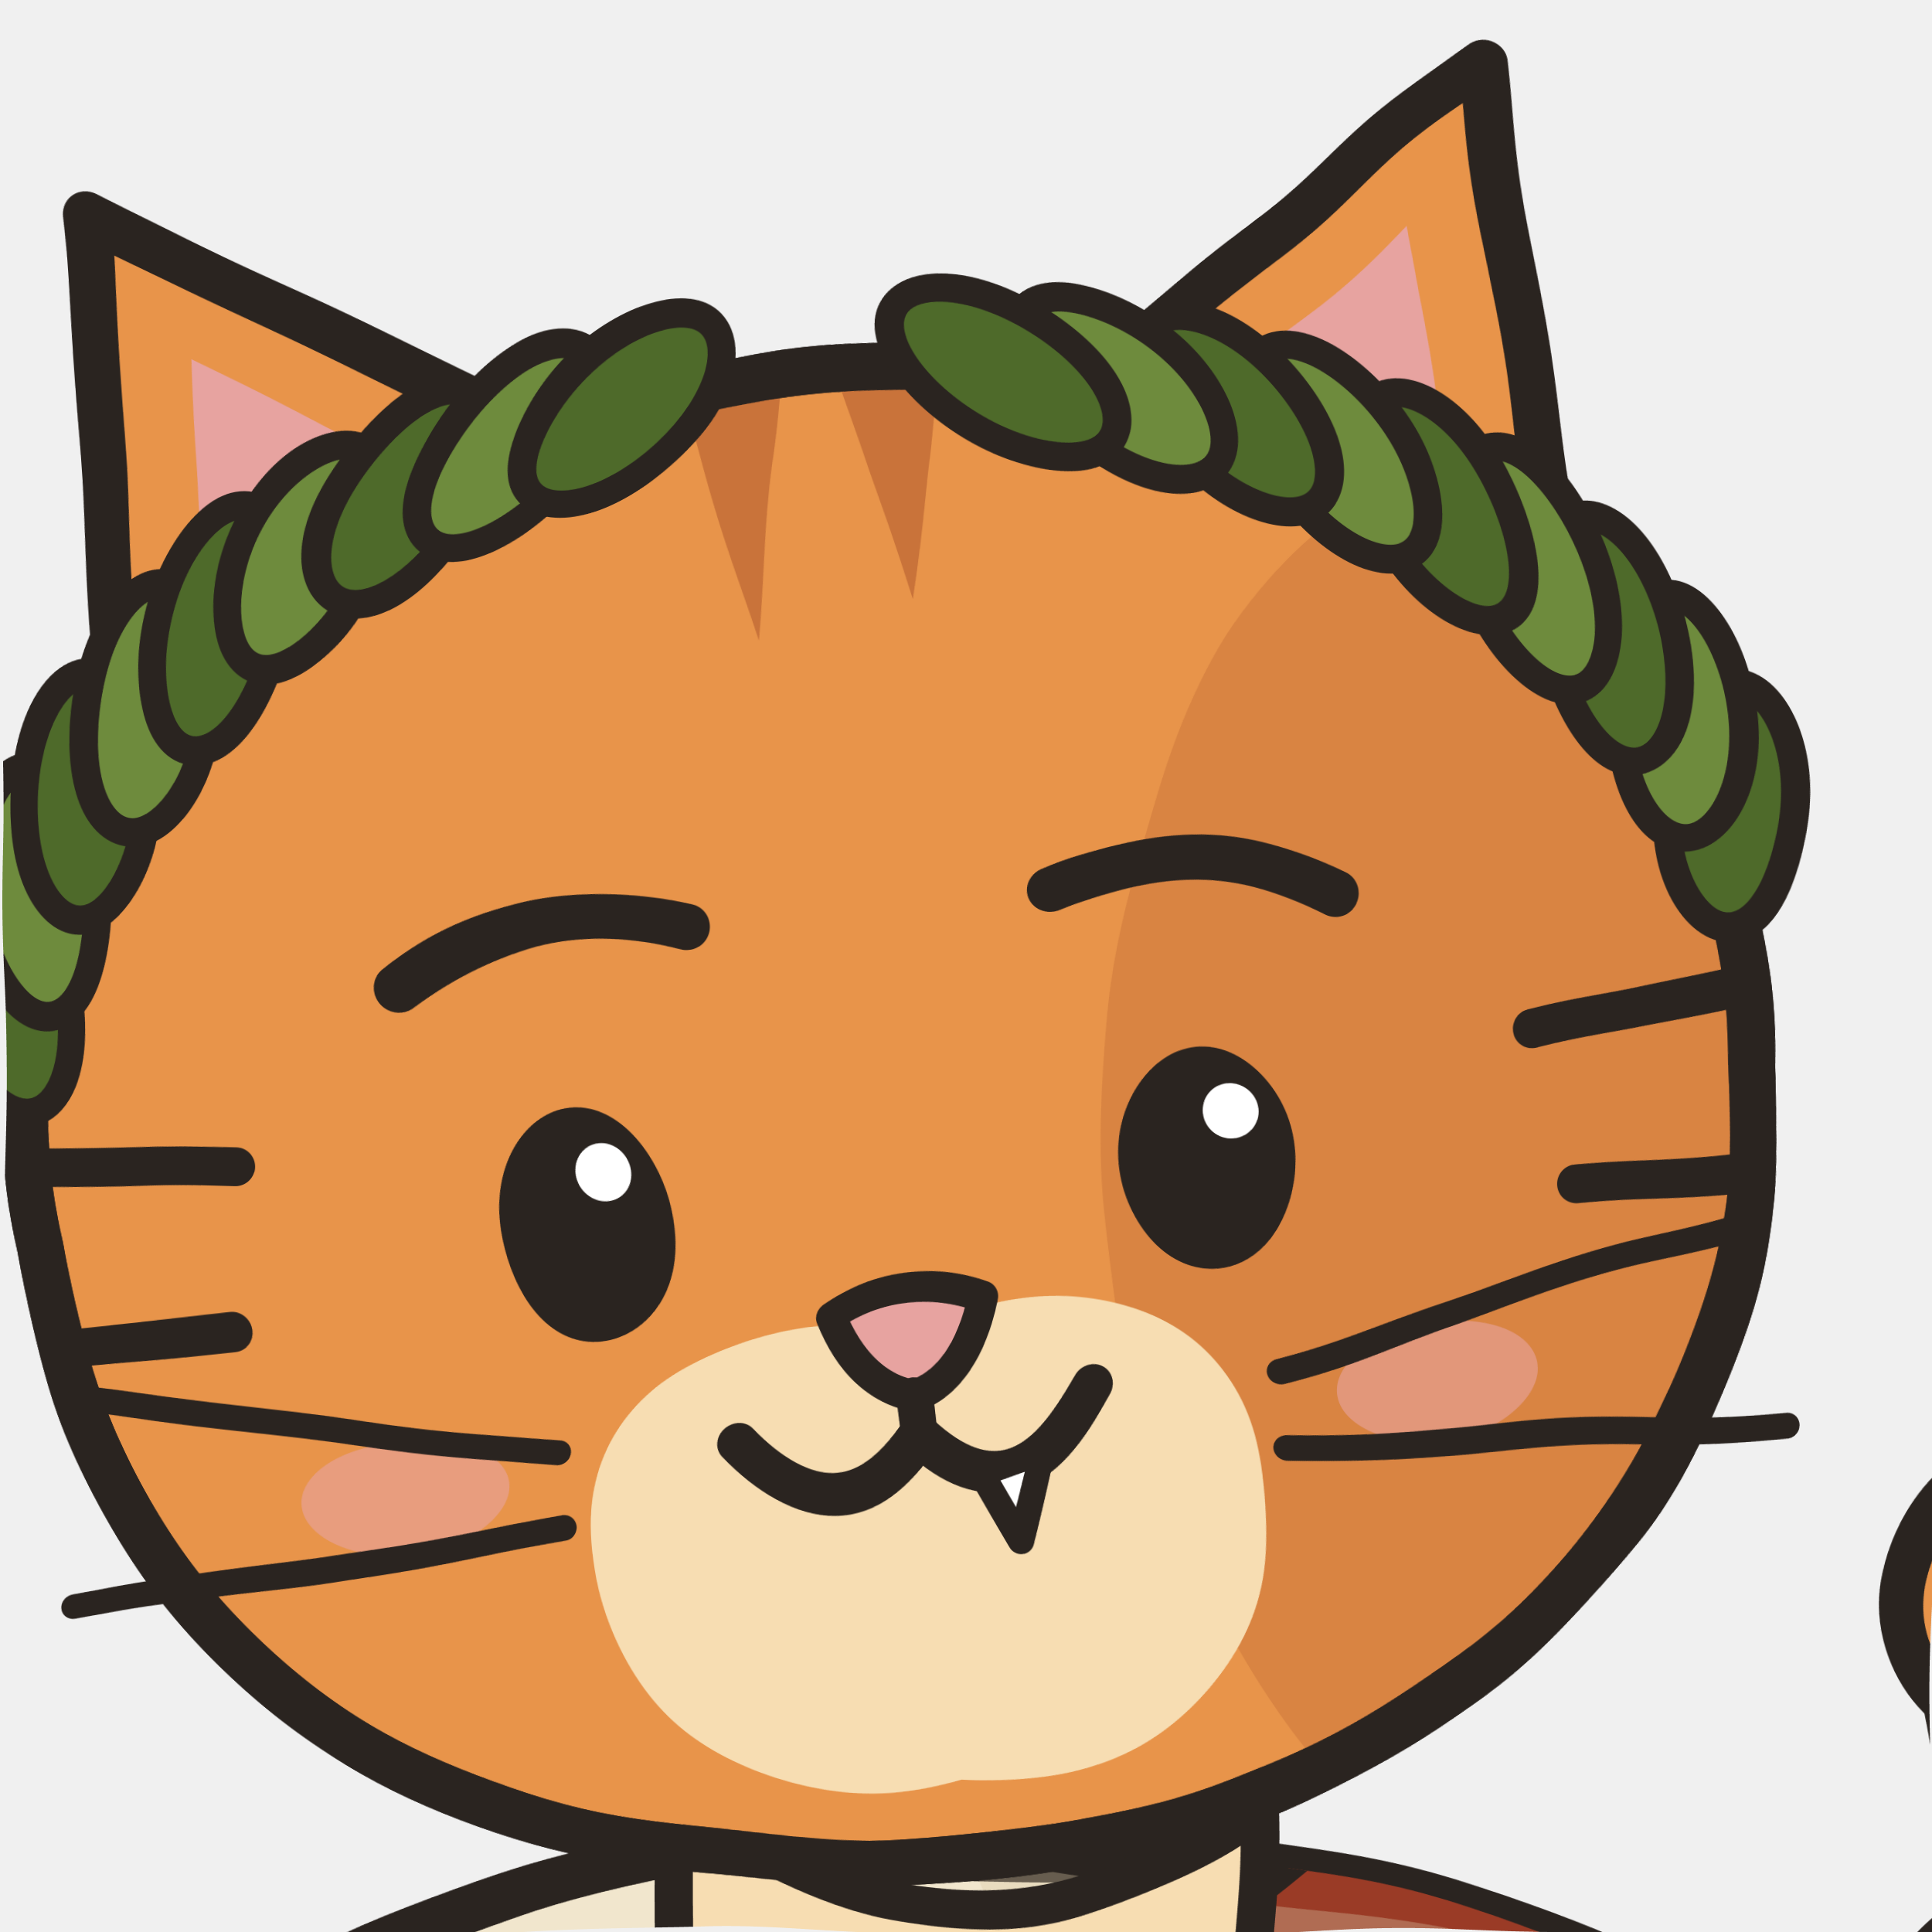
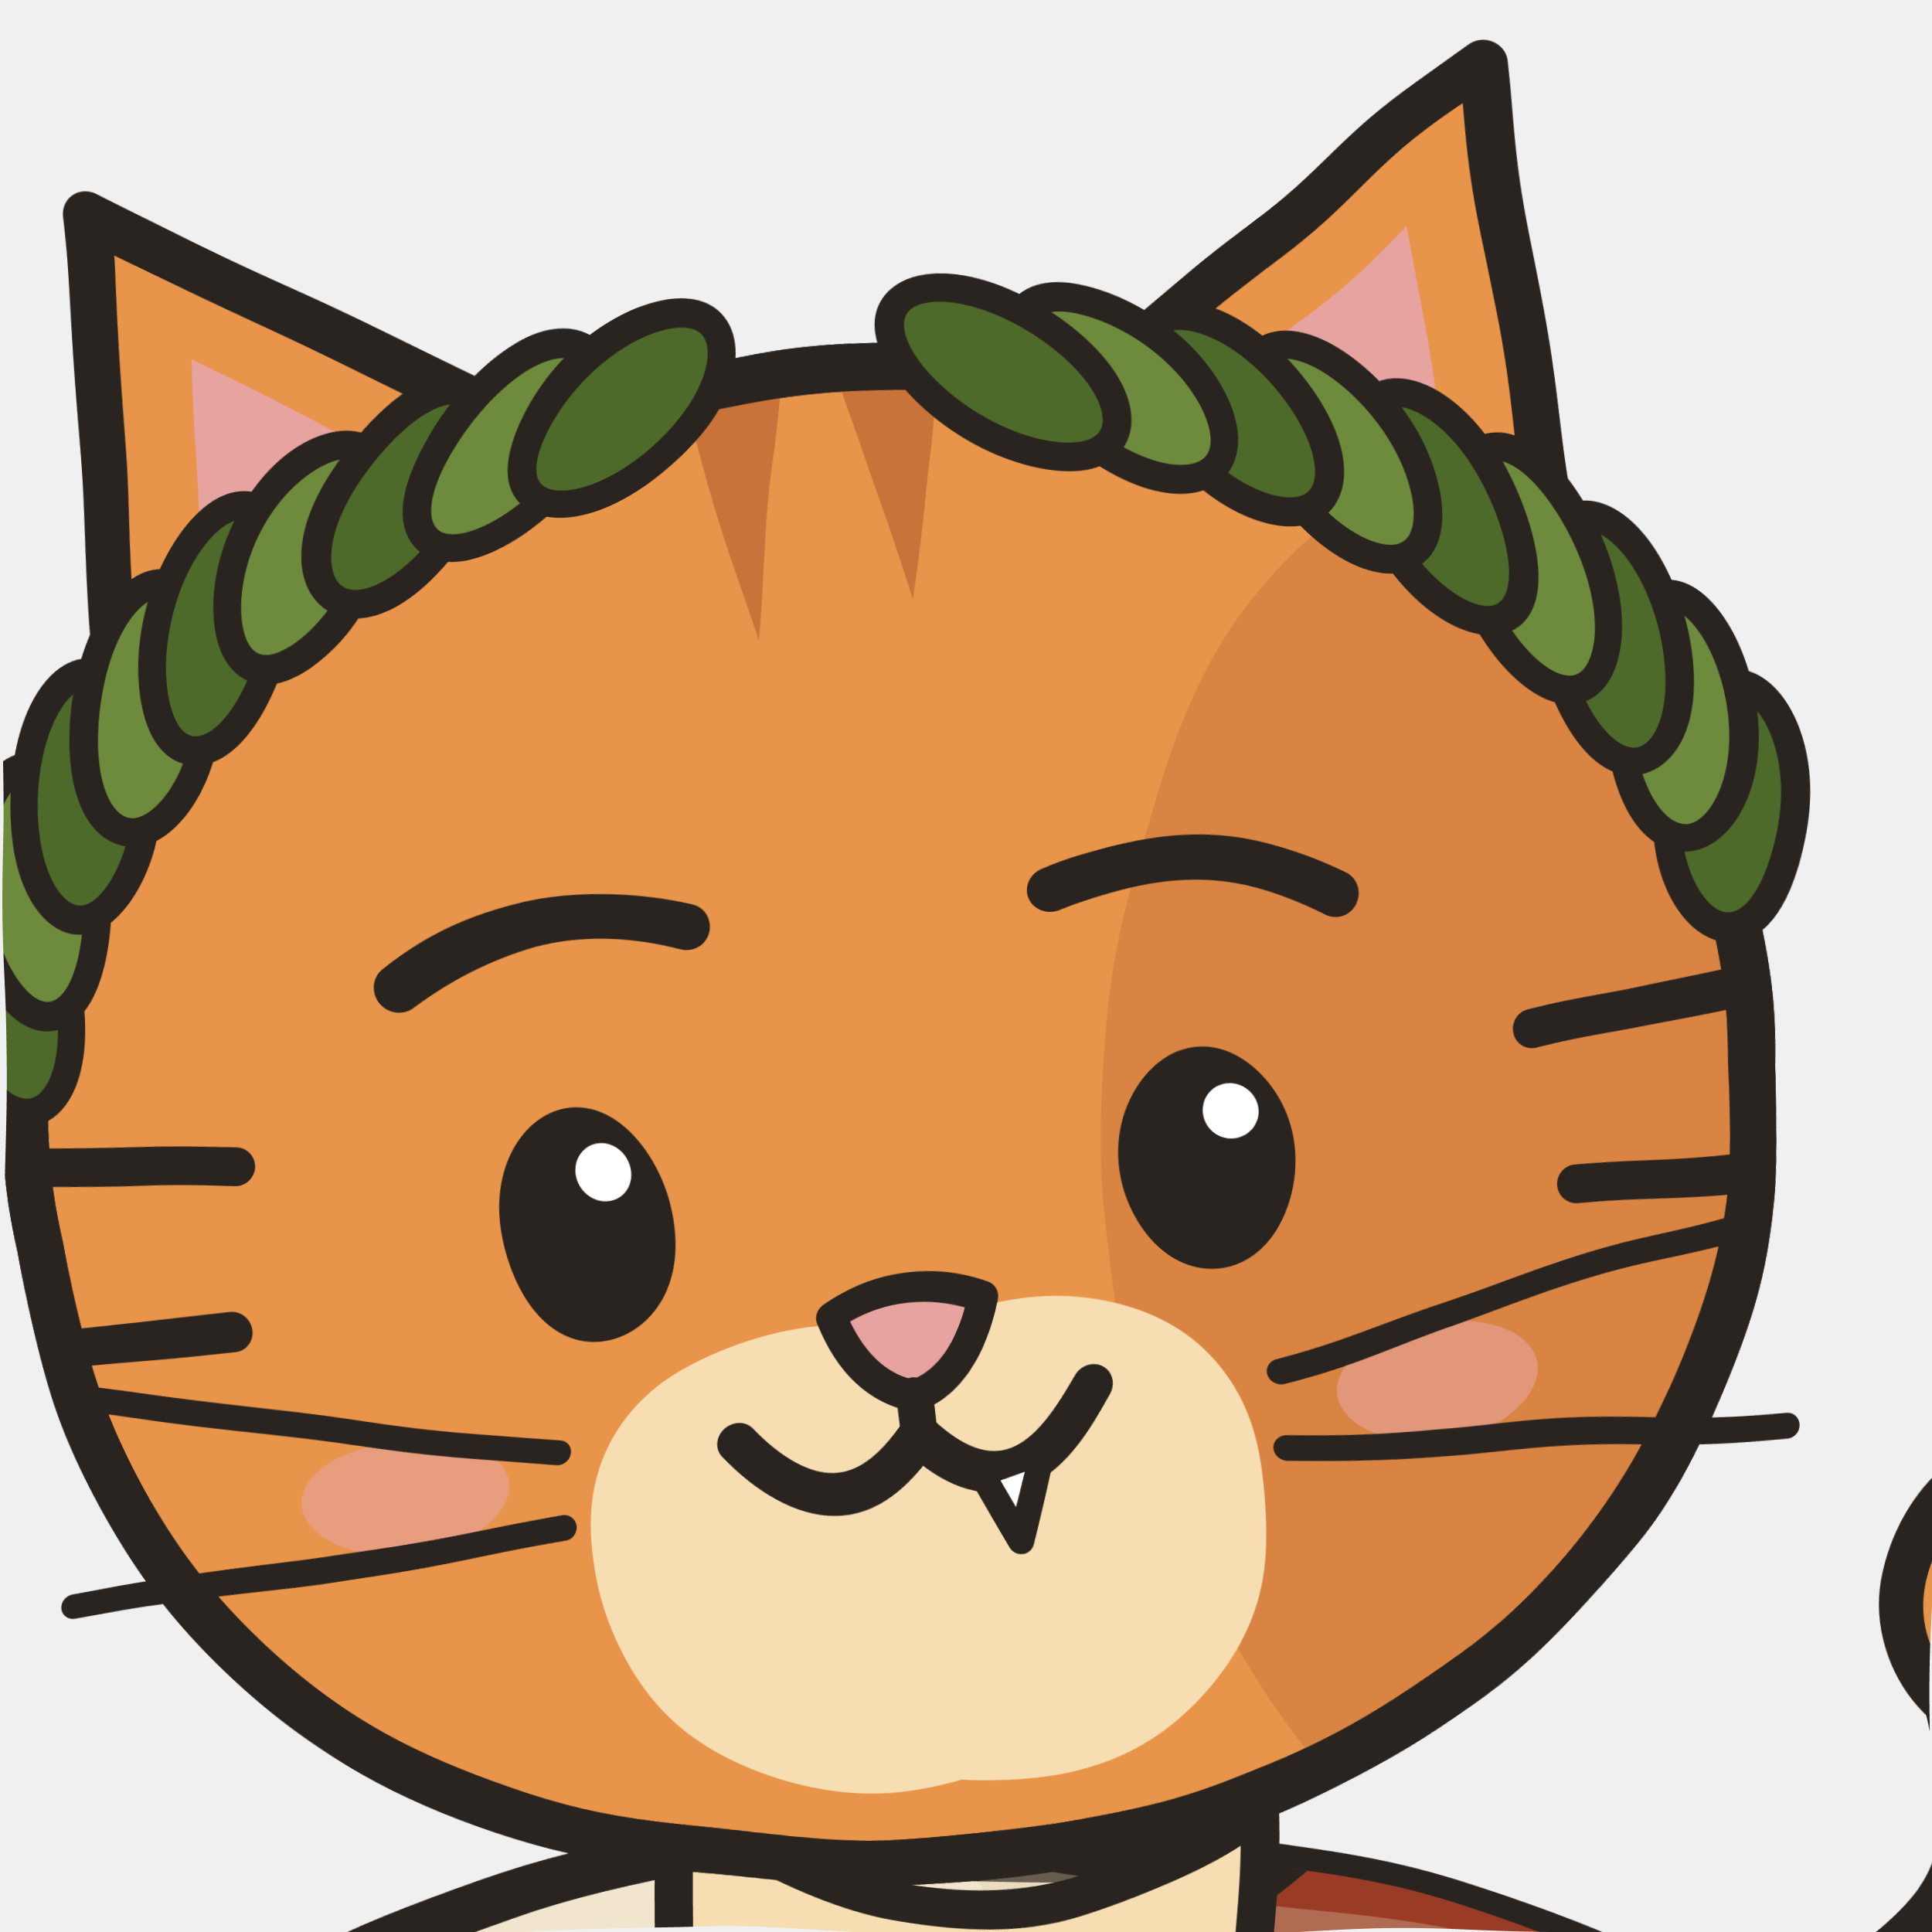
<svg xmlns="http://www.w3.org/2000/svg" viewBox="46 22 148 148" width="148" height="148">
  <defs>
    <filter id="rough" x="-5%" y="-5%" width="110%" height="110%">
      <feTurbulence type="fractalNoise" baseFrequency="0.035" numOctaves="2" seed="7" result="n" />
      <feDisplacementMap in="SourceGraphic" in2="n" scale="2.2" />
    </filter>
    <clipPath id="head">
      <path d="M54,96 C50,56 84,36 120,36 C156,36 190,56 186,96 C184,132 156,150 120,150 C84,150 56,132 54,96 Z" />
    </clipPath>
    <clipPath id="body">
      <path d="M22,240 C26,196 58,170 100,164 L140,164 C182,170 214,196 218,240 Z" />
    </clipPath>
  </defs>
  <g filter="url(#rough)">
    <path d="M22,240 C26,196 58,170 100,164 L140,164 C182,170 214,196 218,240 Z" fill="#F1E6CD" stroke="#2A2420" stroke-width="3.6" stroke-linejoin="round" stroke-linecap="round" />
    <g clip-path="url(#body)">
      <path d="M150,160 L190,166 L96,240 L52,240 Z" fill="#9A3B26" stroke="#2A2420" stroke-width="2.4" stroke-linejoin="round" stroke-linecap="round" />
      <path d="M60,206 Q78,214 84,236" fill="none" stroke="#2A2420" stroke-width="2.4" stroke-linecap="round" stroke-linejoin="round" />
-       <path d="M178,200 Q170,218 176,240" fill="none" stroke="#2A2420" stroke-width="2.4" stroke-linecap="round" stroke-linejoin="round" />
-       <path d="M200,214 Q196,228 200,240" fill="none" stroke="#2A2420" stroke-width="2.4" stroke-linecap="round" stroke-linejoin="round" />
      <path d="M120,164 L220,180 L220,240 L150,240 Z" fill="#D9C9A6" opacity=".35" />
    </g>
    <path d="M98,160 Q120,176 142,160 L142,172 Q120,184 98,172 Z" fill="#F7DDB2" stroke="#2A2420" stroke-width="3" stroke-linejoin="round" stroke-linecap="round" />
-     <path d="M134,200 Q160,190 178,198" fill="none" stroke="#B9A47E" stroke-width="2.2" stroke-linecap="round" stroke-linejoin="round" />
-     <path d="M126,218 Q162,206 184,210" fill="none" stroke="#B9A47E" stroke-width="2.2" stroke-linecap="round" stroke-linejoin="round" />
    <g transform="rotate(0 120 212)">
      <rect x="83.0" y="201" width="74" height="22" rx="2" fill="#F4E9CF" stroke="#2A2420" stroke-width="3" stroke-linejoin="round" stroke-linecap="round" />
      <path d="M91.0,209 L149.0,209" fill="none" stroke="#2A2420" stroke-width="2" stroke-linecap="round" stroke-linejoin="round" />
      <path d="M91.0,216 L141.0,216" fill="none" stroke="#2A2420" stroke-width="2" stroke-linecap="round" stroke-linejoin="round" />
      <rect x="77.0" y="198" width="11" height="28" rx="5.5" fill="#E2CFA6" stroke="#2A2420" stroke-width="3" stroke-linejoin="round" stroke-linecap="round" />
      <rect x="152.0" y="198" width="11" height="28" rx="5.5" fill="#E2CFA6" stroke="#2A2420" stroke-width="3" stroke-linejoin="round" stroke-linecap="round" />
    </g>
    <g transform="translate(0 14) rotate(-6 120 150)">
      <path d="M64,74 L66,18 L108,44 Z" fill="#E8944A" stroke="#2A2420" stroke-width="3.6" stroke-linejoin="round" stroke-linecap="round" />
      <path d="M72,64 L73,30 L98,46 Z" fill="#E7A3A0" />
      <path d="M176,74 L174,18 L132,44 Z" fill="#E8944A" stroke="#2A2420" stroke-width="3.6" stroke-linejoin="round" stroke-linecap="round" />
      <path d="M168,64 L167,30 L142,46 Z" fill="#E7A3A0" />
      <path d="M54,96 C50,56 84,36 120,36 C156,36 190,56 186,96 C184,132 156,150 120,150 C84,150 56,132 54,96 Z" fill="#E8944A" stroke="#2A2420" stroke-width="3.6" stroke-linejoin="round" stroke-linecap="round" />
      <g clip-path="url(#head)">
        <ellipse cx="170" cy="104" rx="34" ry="56" fill="#C9733A" opacity=".5" />
        <path d="M110,36 L114,56 L118,36 Z M122,36 L126,54 L130,36 Z" fill="#C9733A" />
        <path d="M55,90 L70,92" fill="none" stroke="#2A2420" stroke-width="3" stroke-linecap="round" stroke-linejoin="round" />
        <path d="M55,104 L68,104" fill="none" stroke="#2A2420" stroke-width="3" stroke-linecap="round" stroke-linejoin="round" />
        <path d="M185,90 L170,92" fill="none" stroke="#2A2420" stroke-width="3" stroke-linecap="round" stroke-linejoin="round" />
        <path d="M185,104 L172,104" fill="none" stroke="#2A2420" stroke-width="3" stroke-linecap="round" stroke-linejoin="round" />
      </g>
      <path d="M54,96 C50,56 84,36 120,36 C156,36 190,56 186,96 C184,132 156,150 120,150 C84,150 56,132 54,96 Z" fill="none" stroke="#2A2420" stroke-width="3.6" stroke-linejoin="round" stroke-linecap="round" />
      <path d="M94,124 C94,110 108,106 120,110 C132,106 146,110 146,124 C146,140 132,146 120,144 C108,146 94,140 94,124 Z" fill="#F7DDB2" />
      <ellipse cx="53.4" cy="76.1" rx="9.5" ry="4.8" transform="rotate(263.0 53.4 76.1)" fill="#4E6A2A" stroke="#2A2420" stroke-width="2.2" stroke-linejoin="round" stroke-linecap="round" />
      <ellipse cx="56.8" cy="69.0" rx="9.5" ry="4.8" transform="rotate(270.5 56.8 69.0)" fill="#6E8B3D" stroke="#2A2420" stroke-width="2.2" stroke-linejoin="round" stroke-linecap="round" />
      <ellipse cx="61.3" cy="62.4" rx="9.5" ry="4.8" transform="rotate(278.0 61.3 62.4)" fill="#4E6A2A" stroke="#2A2420" stroke-width="2.2" stroke-linejoin="round" stroke-linecap="round" />
      <ellipse cx="66.8" cy="56.3" rx="9.5" ry="4.8" transform="rotate(285.5 66.8 56.3)" fill="#6E8B3D" stroke="#2A2420" stroke-width="2.2" stroke-linejoin="round" stroke-linecap="round" />
      <ellipse cx="73.2" cy="50.9" rx="9.5" ry="4.8" transform="rotate(293.0 73.2 50.9)" fill="#4E6A2A" stroke="#2A2420" stroke-width="2.2" stroke-linejoin="round" stroke-linecap="round" />
      <ellipse cx="80.4" cy="46.2" rx="9.5" ry="4.8" transform="rotate(300.5 80.4 46.2)" fill="#6E8B3D" stroke="#2A2420" stroke-width="2.2" stroke-linejoin="round" stroke-linecap="round" />
      <ellipse cx="88.2" cy="42.3" rx="9.5" ry="4.8" transform="rotate(308.0 88.2 42.3)" fill="#4E6A2A" stroke="#2A2420" stroke-width="2.2" stroke-linejoin="round" stroke-linecap="round" />
      <ellipse cx="96.6" cy="39.3" rx="9.5" ry="4.8" transform="rotate(315.5 96.6 39.3)" fill="#6E8B3D" stroke="#2A2420" stroke-width="2.2" stroke-linejoin="round" stroke-linecap="round" />
      <ellipse cx="105.4" cy="37.3" rx="9.5" ry="4.8" transform="rotate(323.0 105.4 37.3)" fill="#4E6A2A" stroke="#2A2420" stroke-width="2.2" stroke-linejoin="round" stroke-linecap="round" />
      <ellipse cx="186.6" cy="76.1" rx="9.5" ry="4.8" transform="rotate(457.0 186.6 76.1)" fill="#4E6A2A" stroke="#2A2420" stroke-width="2.2" stroke-linejoin="round" stroke-linecap="round" />
      <ellipse cx="183.2" cy="69.0" rx="9.5" ry="4.8" transform="rotate(449.5 183.2 69.0)" fill="#6E8B3D" stroke="#2A2420" stroke-width="2.2" stroke-linejoin="round" stroke-linecap="round" />
      <ellipse cx="178.7" cy="62.4" rx="9.5" ry="4.8" transform="rotate(442.0 178.7 62.4)" fill="#4E6A2A" stroke="#2A2420" stroke-width="2.2" stroke-linejoin="round" stroke-linecap="round" />
      <ellipse cx="173.2" cy="56.3" rx="9.5" ry="4.8" transform="rotate(434.5 173.2 56.3)" fill="#6E8B3D" stroke="#2A2420" stroke-width="2.2" stroke-linejoin="round" stroke-linecap="round" />
      <ellipse cx="166.8" cy="50.9" rx="9.5" ry="4.8" transform="rotate(427.0 166.8 50.9)" fill="#4E6A2A" stroke="#2A2420" stroke-width="2.2" stroke-linejoin="round" stroke-linecap="round" />
      <ellipse cx="159.6" cy="46.2" rx="9.5" ry="4.8" transform="rotate(419.5 159.6 46.2)" fill="#6E8B3D" stroke="#2A2420" stroke-width="2.2" stroke-linejoin="round" stroke-linecap="round" />
      <ellipse cx="151.8" cy="42.3" rx="9.5" ry="4.8" transform="rotate(412.0 151.8 42.3)" fill="#4E6A2A" stroke="#2A2420" stroke-width="2.2" stroke-linejoin="round" stroke-linecap="round" />
      <ellipse cx="143.4" cy="39.3" rx="9.5" ry="4.8" transform="rotate(404.5 143.4 39.3)" fill="#6E8B3D" stroke="#2A2420" stroke-width="2.2" stroke-linejoin="round" stroke-linecap="round" />
      <ellipse cx="134.6" cy="37.3" rx="9.5" ry="4.8" transform="rotate(397.0 134.6 37.3)" fill="#4E6A2A" stroke="#2A2420" stroke-width="2.2" stroke-linejoin="round" stroke-linecap="round" />
      <ellipse cx="96" cy="99" rx="6.6" ry="8.6" fill="#2A2420" />
      <circle cx="98" cy="95.4" r="2.1" fill="#fff" />
      <ellipse cx="144" cy="99" rx="6.6" ry="8.6" fill="#2A2420" />
      <circle cx="146" cy="95.4" r="2.1" fill="#fff" />
      <path d="M84,80 Q95,73 106,77" fill="none" stroke="#2A2420" stroke-width="3.6" stroke-linecap="round" stroke-linejoin="round" />
      <path d="M134,77 Q145,73 156,80" fill="none" stroke="#2A2420" stroke-width="3.6" stroke-linecap="round" stroke-linejoin="round" />
      <ellipse cx="80" cy="118" rx="8" ry="4.5" fill="#E7A3A0" opacity="0.6" />
      <ellipse cx="160" cy="118" rx="8" ry="4.5" fill="#E7A3A0" opacity="0.6" />
      <path d="M114,108 Q120,105 126,108 Q124,114 120,115 Q116,114 114,108 Z" fill="#E7A3A0" stroke="#2A2420" stroke-width="2.4" stroke-linejoin="round" stroke-linecap="round" />
      <path d="M120,115 L120,118" fill="none" stroke="#2A2420" stroke-width="2.8" stroke-linecap="round" stroke-linejoin="round" />
      <path d="M106,117 Q113,126 120,118 Q127,126 134,116" fill="none" stroke="#2A2420" stroke-width="3.2" stroke-linecap="round" stroke-linejoin="round" />
      <path d="M124.5,121.5 L127,127 L129.5,120.5 Z" fill="#fff" stroke="#2A2420" stroke-width="2" stroke-linejoin="round" stroke-linecap="round" />
      <path d="M92,116 L56,108" fill="none" stroke="#2A2420" stroke-width="2" stroke-linecap="round" stroke-linejoin="round" />
      <path d="M92,122 L54,124" fill="none" stroke="#2A2420" stroke-width="2" stroke-linecap="round" stroke-linejoin="round" />
      <path d="M148,116 L184,108" fill="none" stroke="#2A2420" stroke-width="2" stroke-linecap="round" stroke-linejoin="round" />
      <path d="M148,122 L186,124" fill="none" stroke="#2A2420" stroke-width="2" stroke-linecap="round" stroke-linejoin="round" />
    </g>
-     <path d="M69.2,214.8 C73.0,216.0 77.0,215.0 82.0,212.0" fill="none" stroke="#2A2420" stroke-width="25.0" stroke-linecap="round" />
-     <path d="M69.2,214.8 C73.0,216.0 77.0,215.0 82.0,212.0" fill="none" stroke="#E8944A" stroke-width="18.5" stroke-linecap="round" />
-     <path d="M58.0,204.0 C62.0,210.0 65.5,213.5 69.2,214.8" fill="none" stroke="#2A2420" stroke-width="31.5" stroke-linecap="round" />
-     <path d="M58.0,204.0 C62.0,210.0 65.5,213.5 69.2,214.8" fill="none" stroke="#F1E6CD" stroke-width="25" stroke-linecap="round" />
-     <ellipse cx="69.2" cy="214.8" rx="13" ry="4.6" transform="rotate(106.8 69.2 214.8)" fill="#E9DCBF" stroke="#2A2420" stroke-width="3" stroke-linejoin="round" stroke-linecap="round" />
+     <path d="M58,204 C66,216 72,218 82,212" fill="none" stroke="#2A2420" stroke-width="25.0" stroke-linecap="round" />
+     <path d="M58,204 C66,216 72,218 82,212" fill="none" stroke="#E8944A" stroke-width="18.5" stroke-linecap="round" />
    <g transform="rotate(0 82 212)">
      <ellipse cx="82" cy="212" rx="12.5" ry="11.5" fill="#E8944A" stroke="#2A2420" stroke-width="3.4" stroke-linejoin="round" stroke-linecap="round" />
      <path d="M78.5,214 L78.5,219" fill="none" stroke="#2A2420" stroke-width="2.2" stroke-linecap="round" stroke-linejoin="round" />
      <path d="M85.5,214 L85.5,219" fill="none" stroke="#2A2420" stroke-width="2.2" stroke-linecap="round" stroke-linejoin="round" />
    </g>
-     <path d="M204.2,180.8 C208.0,169.5 208.0,156.0 204.0,144.0" fill="none" stroke="#2A2420" stroke-width="25.0" stroke-linecap="round" />
-     <path d="M204.2,180.8 C208.0,169.5 208.0,156.0 204.0,144.0" fill="none" stroke="#E8944A" stroke-width="18.5" stroke-linecap="round" />
-     <path d="M182.0,204.0 C193.0,201.0 200.5,192.0 204.2,180.8" fill="none" stroke="#2A2420" stroke-width="31.5" stroke-linecap="round" />
-     <path d="M182.0,204.0 C193.0,201.0 200.5,192.0 204.2,180.8" fill="none" stroke="#F1E6CD" stroke-width="25" stroke-linecap="round" />
-     <ellipse cx="204.2" cy="180.8" rx="13" ry="4.6" transform="rotate(17.4 204.2 180.8)" fill="#E9DCBF" stroke="#2A2420" stroke-width="3" stroke-linejoin="round" stroke-linecap="round" />
+     <path d="M186,186 C204,178 212,168 204,144" fill="none" stroke="#2A2420" stroke-width="25.0" stroke-linecap="round" />
+     <path d="M186,186 C204,178 212,168 204,144" fill="none" stroke="#E8944A" stroke-width="18.5" stroke-linecap="round" />
    <g transform="rotate(-20 204 144)">
      <ellipse cx="204" cy="144" rx="12.5" ry="11.5" fill="#E8944A" stroke="#2A2420" stroke-width="3.4" stroke-linejoin="round" stroke-linecap="round" />
      <path d="M200.5,146 L200.5,151" fill="none" stroke="#2A2420" stroke-width="2.2" stroke-linecap="round" stroke-linejoin="round" />
      <path d="M207.5,146 L207.5,151" fill="none" stroke="#2A2420" stroke-width="2.2" stroke-linecap="round" stroke-linejoin="round" />
    </g>
  </g>
</svg>
